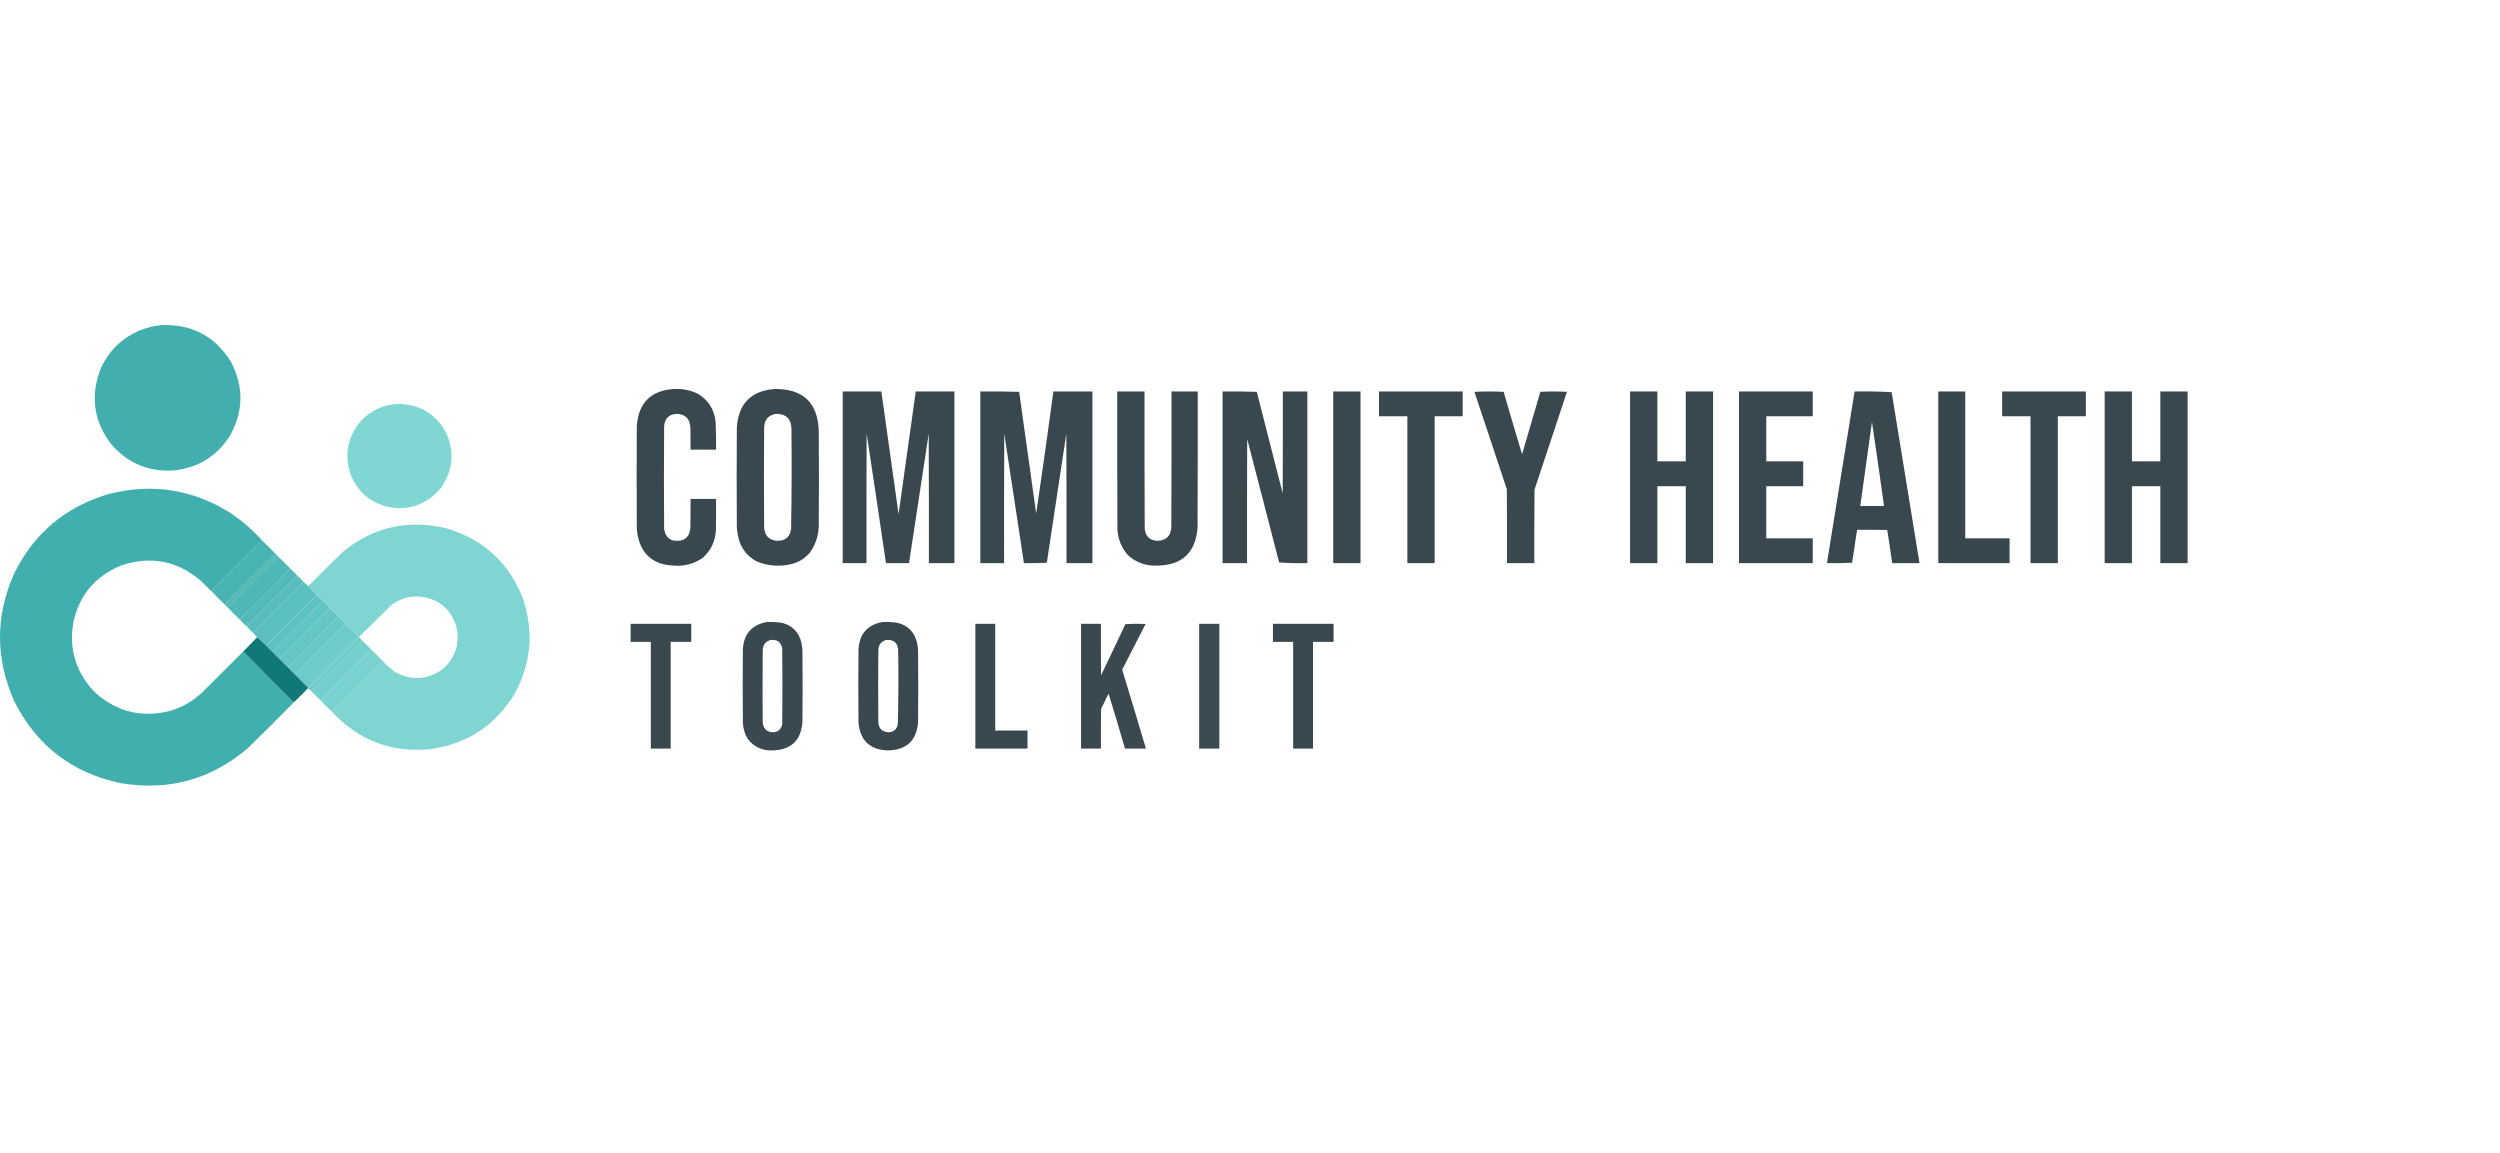
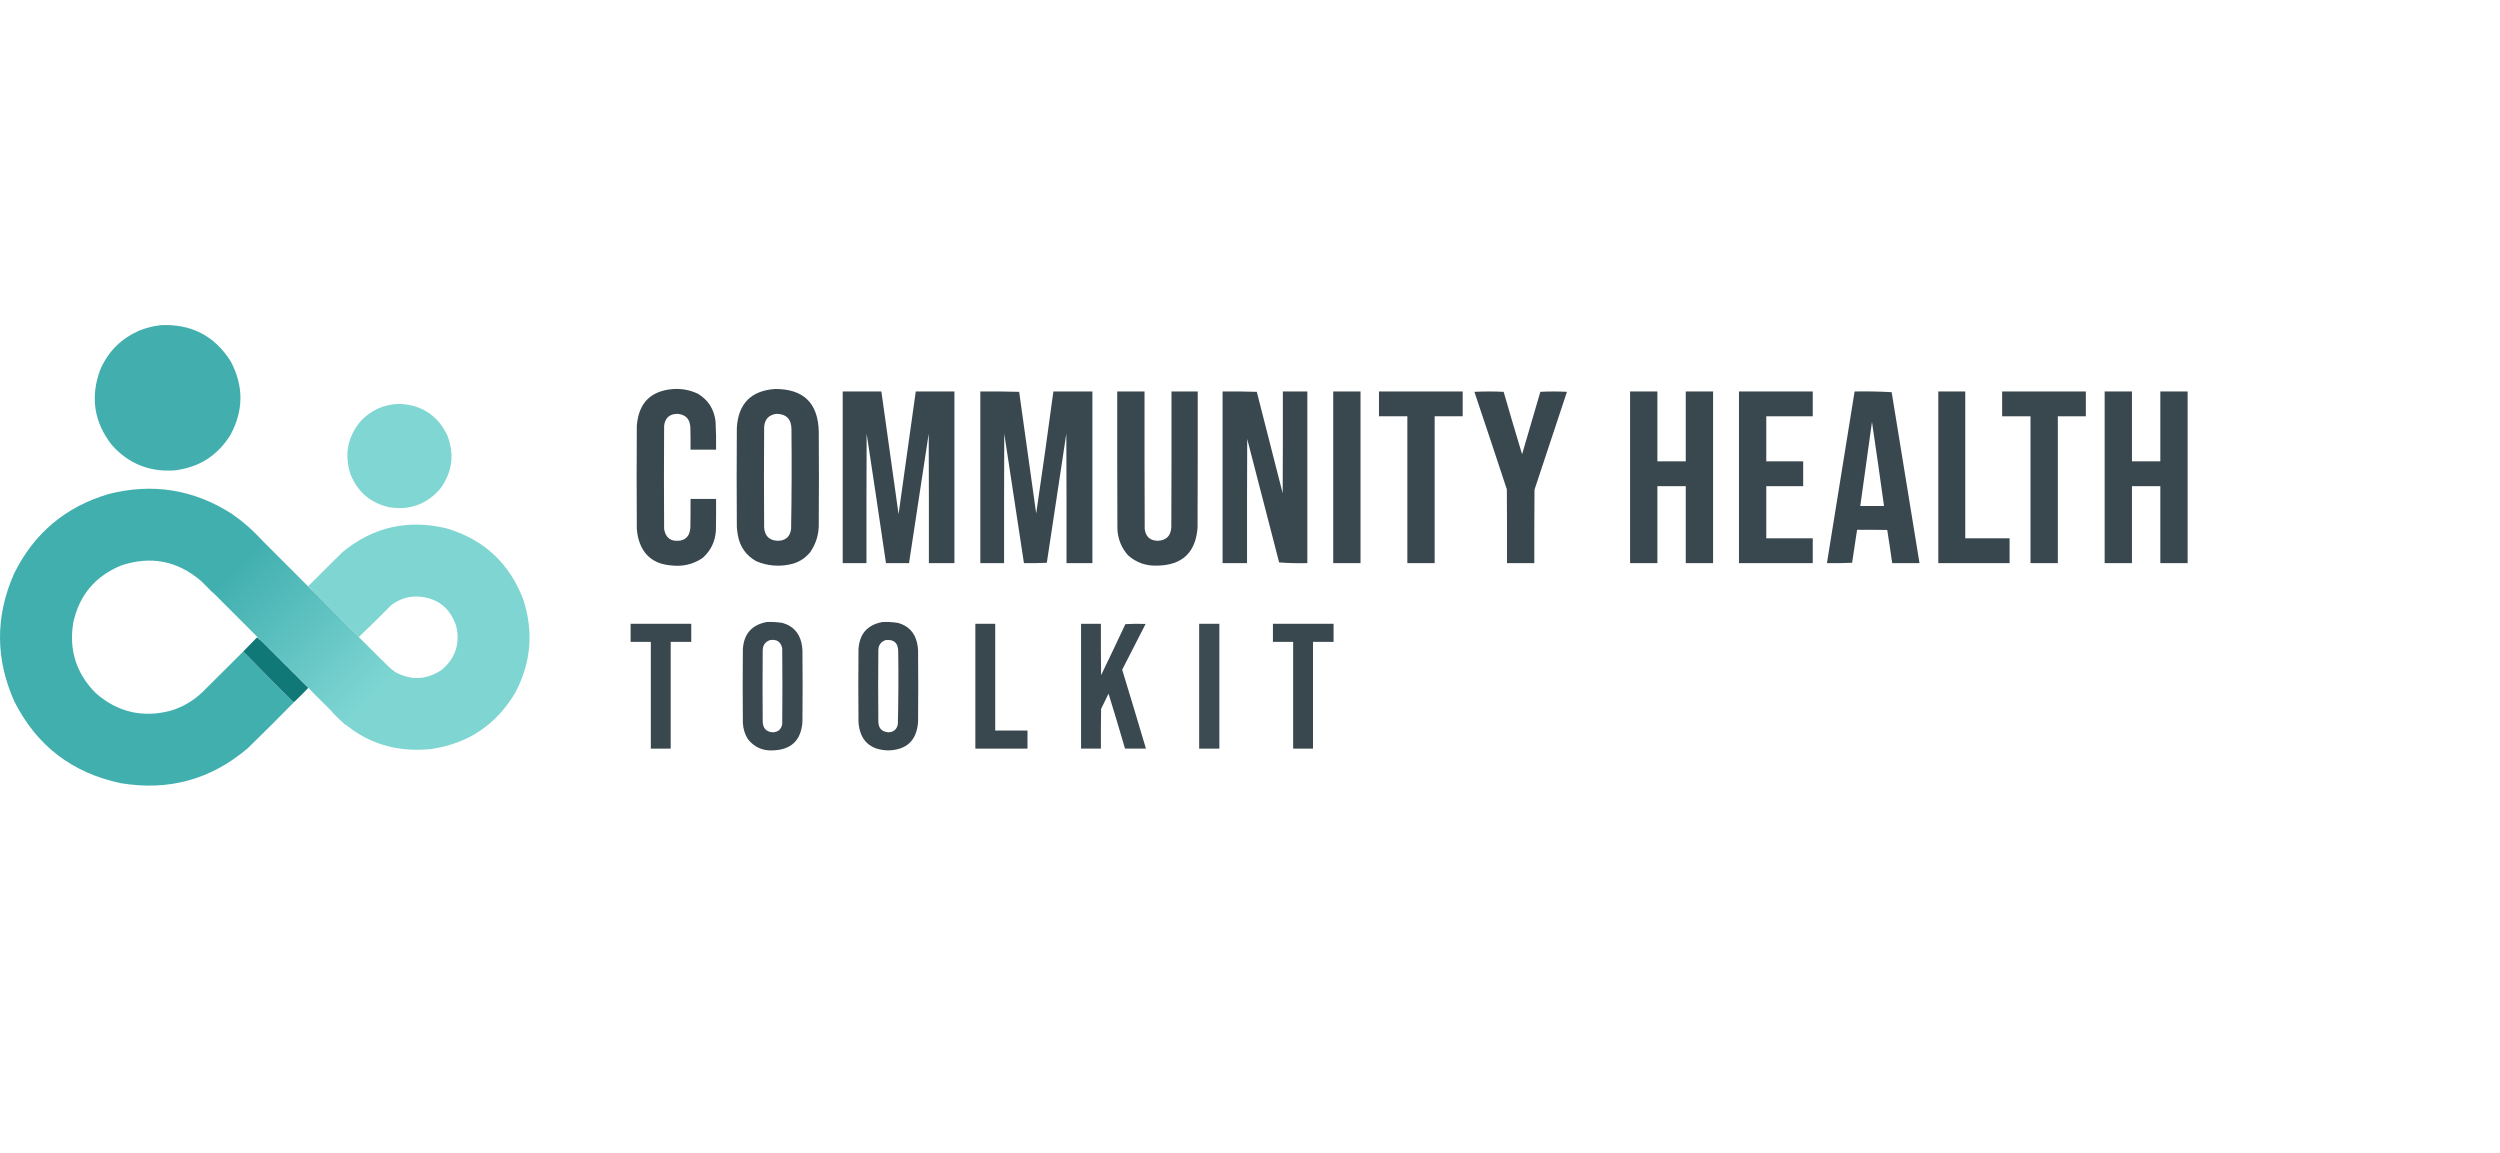
- <svg xmlns="http://www.w3.org/2000/svg" version="1.1" width="7048.658" height="3248.25" style="clip-rule:evenodd;fill-rule:evenodd;image-rendering:optimizeQuality;shape-rendering:geometricPrecision;text-rendering:geometricPrecision" id="svg42">
-   <defs id="defs42" />
-   <g id="g1" transform="translate(-915.5313,66.23586)">
-     <path style="opacity:0.995" fill="#41afae" d="m 1369.5,850.5 c 85.61,-3.784 151.11,30.216 196.5,102 36.94,69.5 36.6,138.84 -1,208 -36.33,58.25 -88.83,91.42 -157.5,99.5 -71.3,4.92 -130.47,-19.25 -177.5,-72.5 -49.51,-64.24 -60.18,-134.57 -32,-211 22.56,-52.227 60.06,-89.394 112.5,-111.5 19.16,-7.459 38.82,-12.292 59,-14.5 z" id="path1" />
-   </g>
-   <g id="g2" transform="translate(-915.5313,66.23586)">
-     <path style="opacity:0.989" fill="#37464d" d="m 2815.5,1030.5 c 23.84,-1.19 46.5,3.31 68,13.5 28.93,17.66 45.43,43.5 49.5,77.5 1.43,26.64 1.93,53.3 1.5,80 -24,0 -48,0 -72,0 0.17,-21 0,-42 -0.5,-63 -1.24,-23.57 -13.57,-36.24 -37,-38 -22.23,0.56 -34.56,11.9 -37,34 -0.67,97 -0.67,194 0,291 4.31,25.08 19.14,35.92 44.5,32.5 10.89,-1.57 19.06,-7.07 24.5,-16.5 2.81,-6.37 4.47,-13.04 5,-20 0.5,-27 0.67,-54 0.5,-81 24,0 48,0 72,0 0.17,29.67 0,59.34 -0.5,89 -1.95,31.07 -14.45,56.9 -37.5,77.5 -26.59,17.79 -55.92,24.79 -88,21 -51.6,-3.93 -83.1,-31.1 -94.5,-81.5 -1.47,-7.27 -2.47,-14.6 -3,-22 -0.67,-96.67 -0.67,-193.33 0,-290 4.9,-65.07 39.73,-99.73 104.5,-104 z" id="path2" />
-   </g>
-   <g id="g3" transform="translate(-915.5313,66.23586)">
-     <path style="opacity:0.988" fill="#37464d" d="m 3100.5,1030.5 c 80.39,-0.44 121.56,39.56 123.5,120 0.67,86 0.67,172 0,258 0.86,30.06 -7.14,57.4 -24,82 -14.72,18.02 -33.56,29.52 -56.5,34.5 -33,7.06 -65,4.06 -96,-9 -28.36,-16.06 -45.53,-40.22 -51.5,-72.5 -1.47,-7.94 -2.47,-15.94 -3,-24 -0.67,-93.33 -0.67,-186.67 0,-280 4.31,-67.81 40.14,-104.14 107.5,-109 z m 4,70 c 27.98,0.48 42.15,14.81 42.5,43 0.98,94.02 0.64,188.02 -1,282 -3.15,21.91 -15.82,32.91 -38,33 -23.43,-1.1 -36.1,-13.43 -38,-37 -0.67,-94.33 -0.67,-188.67 0,-283 1.26,-22.31 12.76,-34.98 34.5,-38 z" id="path3" />
-   </g>
-   <g id="g4" transform="translate(-915.5313,66.23586)">
-     <path style="opacity:0.991" fill="#37464d" d="m 3291.5,1037.5 c 36.33,0 72.67,0 109,0 16.12,115.33 32.28,230.66 48.5,346 16.4,-115.31 32.57,-230.64 48.5,-346 36.33,0 72.67,0 109,0 0,161.33 0,322.67 0,484 -24,0 -48,0 -72,0 0.17,-121.67 0,-243.33 -0.5,-365 -18.72,121.64 -37.22,243.31 -55.5,365 -21.67,0 -43.33,0 -65,0 -17.84,-121.7 -36.01,-243.37 -54.5,-365 -0.5,121.67 -0.67,243.33 -0.5,365 -22.33,0 -44.67,0 -67,0 0,-161.33 0,-322.67 0,-484 z" id="path4" />
-   </g>
-   <g id="g5" transform="translate(-915.5313,66.23586)">
-     <path style="opacity:0.987" fill="#37464d" d="m 3679.5,1037.5 c 36.57,-0.33 73.07,0 109.5,1 16.08,114.32 32.08,228.66 48,343 16.95,-114.47 33.11,-229.14 48.5,-344 36.67,0 73.33,0 110,0 0,161.33 0,322.67 0,484 -24.33,0 -48.67,0 -73,0 0.17,-121.67 0,-243.33 -0.5,-365 -18.33,121.33 -36.67,242.67 -55,364 -21.42,0.99 -42.92,1.33 -64.5,1 -18.28,-121.69 -36.78,-243.36 -55.5,-365 -0.5,121.67 -0.67,243.33 -0.5,365 -22.33,0 -44.67,0 -67,0 0,-161.33 0,-322.67 0,-484 z" id="path5" />
-   </g>
-   <g id="g6" transform="translate(-915.5313,66.23586)">
-     <path style="opacity:0.988" fill="#37464d" d="m 4065.5,1037.5 c 25.67,0 51.33,0 77,0 -0.17,129.33 0,258.67 0.5,388 2.92,21.58 15.25,32.58 37,33 23.91,-1.25 36.58,-13.91 38,-38 0.5,-127.67 0.67,-255.33 0.5,-383 24.67,0 49.33,0 74,0 0.17,128 0,256 -0.5,384 -5.29,69.96 -42.96,105.63 -113,107 -31.72,1.43 -59.39,-8.24 -83,-29 -18.57,-21.02 -28.57,-45.69 -30,-74 -0.5,-129.33 -0.67,-258.67 -0.5,-388 z" id="path6" />
-   </g>
-   <g id="g7" transform="translate(-915.5313,66.23586)">
-     <path style="opacity:0.985" fill="#37464d" d="m 4362.5,1037.5 c 32.24,-0.33 64.41,0 96.5,1 24.33,95.33 48.67,190.67 73,286 0.5,-95.67 0.67,-191.33 0.5,-287 23,0 46,0 69,0 0,161.33 0,322.67 0,484 -26.73,0.65 -53.23,-0.01 -79.5,-2 -30,-116 -60,-232 -90,-348 -0.5,116.67 -0.67,233.33 -0.5,350 -23,0 -46,0 -69,0 0,-161.33 0,-322.67 0,-484 z" id="path7" />
-   </g>
-   <g id="g8" transform="translate(-915.5313,66.23586)">
-     <path style="opacity:0.985" fill="#37464d" d="m 4674.5,1037.5 c 25.67,0 51.33,0 77,0 0,161.33 0,322.67 0,484 -25.67,0 -51.33,0 -77,0 0,-161.33 0,-322.67 0,-484 z" id="path8" />
-   </g>
-   <g id="g9" transform="translate(-915.5313,66.23586)">
-     <path style="opacity:0.986" fill="#37464d" d="m 4803.5,1037.5 c 78.67,0 157.33,0 236,0 0,23.33 0,46.67 0,70 -26.33,0 -52.67,0 -79,0 0,138 0,276 0,414 -25.67,0 -51.33,0 -77,0 0,-138 0,-276 0,-414 -26.67,0 -53.33,0 -80,0 0,-23.33 0,-46.67 0,-70 z" id="path9" />
-   </g>
-   <g id="g10" transform="translate(-915.5313,66.23586)">
-     <path style="opacity:0.986" fill="#37464d" d="m 5072.5,1038.5 c 27.4,-1.33 54.9,-1.33 82.5,0 16.95,58.84 34.28,117.51 52,176 17.07,-58.7 34.23,-117.37 51.5,-176 25,-1.33 50,-1.33 75,0 -30.6,91.96 -61.1,183.96 -91.5,276 -0.5,69 -0.67,138 -0.5,207 -25.67,0 -51.33,0 -77,0 0.17,-69.33 0,-138.67 -0.5,-208 -30.24,-91.87 -60.74,-183.54 -91.5,-275 z" id="path10" />
-   </g>
-   <g id="g11" transform="translate(-915.5313,66.23586)">
-     <path style="opacity:0.989" fill="#37464d" d="m 5511.5,1037.5 c 25.67,0 51.33,0 77,0 0,65.67 0,131.33 0,197 26.67,0 53.33,0 80,0 0,-65.67 0,-131.33 0,-197 25.67,0 51.33,0 77,0 0,161.33 0,322.67 0,484 -25.67,0 -51.33,0 -77,0 0,-72.33 0,-144.67 0,-217 -26.67,0 -53.33,0 -80,0 0,72.33 0,144.67 0,217 -25.67,0 -51.33,0 -77,0 0,-161.33 0,-322.67 0,-484 z" id="path11" />
-   </g>
-   <g id="g12" transform="translate(-915.5313,66.23586)">
-     <path style="opacity:0.989" fill="#37464d" d="m 5818.5,1037.5 c 69.33,0 138.67,0 208,0 0,23.33 0,46.67 0,70 -43.67,0 -87.33,0 -131,0 0,42.33 0,84.67 0,127 34.67,0 69.33,0 104,0 0,23.33 0,46.67 0,70 -34.67,0 -69.33,0 -104,0 0,49 0,98 0,147 43.67,0 87.33,0 131,0 0,23.33 0,46.67 0,70 -69.33,0 -138.67,0 -208,0 0,-161.33 0,-322.67 0,-484 z" id="path12" />
-   </g>
-   <g id="g13" transform="translate(-915.5313,66.23586)">
-     <path style="opacity:0.987" fill="#37464d" d="m 6144.5,1037.5 c 35.06,-0.66 69.89,0.01 104.5,2 26.06,160.7 52.23,321.36 78.5,482 -25.67,0 -51.33,0 -77,0 -4.34,-31.25 -9.01,-62.41 -14,-93.5 -28.33,-0.5 -56.66,-0.67 -85,-0.5 -4.56,31.02 -9.23,62.02 -14,93 -23.66,1 -47.32,1.33 -71,1 26,-161.33 52,-322.67 78,-484 z m 49,86 c 11.69,78.82 23.02,157.82 34,237 -22.33,0 -44.67,0 -67,0 10.92,-79.01 21.92,-158.01 33,-237 z" id="path13" />
-   </g>
-   <g id="g14" transform="translate(-915.5313,66.23586)">
-     <path style="opacity:0.996" fill="#37464d" d="m 6380.5,1037.5 c 25.33,0 50.67,0 76,0 0,138 0,276 0,414 41.67,0 83.33,0 125,0 0,23.33 0,46.67 0,70 -67,0 -134,0 -201,0 0,-161.33 0,-322.67 0,-484 z" id="path14" />
-   </g>
-   <g id="g15" transform="translate(-915.5313,66.23586)">
-     <path style="opacity:0.988" fill="#37464d" d="m 6560.5,1037.5 c 78.67,0 157.33,0 236,0 0,23.33 0,46.67 0,70 -26.33,0 -52.67,0 -79,0 0,138 0,276 0,414 -25.67,0 -51.33,0 -77,0 0,-138 0,-276 0,-414 -26.67,0 -53.33,0 -80,0 0,-23.33 0,-46.67 0,-70 z" id="path15" />
-   </g>
-   <g id="g16" transform="translate(-915.5313,66.23586)">
-     <path style="opacity:0.989" fill="#37464d" d="m 6849.5,1037.5 c 25.67,0 51.33,0 77,0 0,65.67 0,131.33 0,197 26.67,0 53.33,0 80,0 0,-65.67 0,-131.33 0,-197 25.67,0 51.33,0 77,0 0,161.33 0,322.67 0,484 -25.67,0 -51.33,0 -77,0 0,-72.33 0,-144.67 0,-217 -26.67,0 -53.33,0 -80,0 0,72.33 0,144.67 0,217 -25.67,0 -51.33,0 -77,0 0,-161.33 0,-322.67 0,-484 z" id="path16" />
-   </g>
-   <g id="g17" transform="translate(-915.5313,66.23586)">
-     <path style="opacity:0.994" fill="#7ed6d2" d="m 2039.5,1072.5 c 63.02,1.91 108.52,30.91 136.5,87 21.64,54.29 15.3,104.96 -19,152 -37.94,43.98 -85.77,61.48 -143.5,52.5 -52.68,-11.68 -89.18,-42.51 -109.5,-92.5 -18.3,-55.85 -8.63,-106.19 29,-151 29.02,-30.39 64.52,-46.39 106.5,-48 z" id="path17" />
-   </g>
-   <g id="g18" transform="translate(-915.5313,66.23586)">
-     <path style="opacity:0.995" fill="#41afaf" d="m 1654.5,1457.5 c -47.3,46.8 -94.47,93.8 -141.5,141 1.17,2.72 2.67,5.38 4.5,8 -12.13,-11.63 -24.13,-23.46 -36,-35.5 -66.37,-56.27 -141.03,-70.61 -224,-43 -73.39,30.07 -118.56,83.9 -135.5,161.5 -12.49,77.19 8.68,143.36 63.5,198.5 61,53.41 131,70.08 210,50 35.19,-10.57 65.85,-28.57 92,-54 37.87,-38.03 75.87,-75.87 114,-113.5 46.08,47.58 92.75,94.75 140,141.5 1.29,0.49 2.63,0.66 4,0.5 -43.16,43.99 -86.83,87.49 -131,130.5 -103.59,88.4 -222.92,121.4 -358,99 -137.36,-28.74 -237.53,-105.57 -300.5,-230.5 -53.623,-119.85 -53.956,-239.85 -1,-360 55.75,-113.41 144.25,-188.24 265.5,-224.5 124.15,-32.03 240.15,-13.7 348,55 31.53,21.68 60.19,46.85 86,75.5 z" id="path18" />
-   </g>
-   <g id="g19" transform="translate(-915.5313,66.23586)">
-     <path style="opacity:0.995" fill="#7dd5d2" d="m 1851.5,1940.5 c 0.74,0.13 1.41,-0.04 2,-0.5 47.2,-47.37 94.53,-94.53 142,-141.5 10.61,11.45 22.28,21.62 35,30.5 45.16,23.97 88.82,21.63 131,-7 38.07,-32.55 51.57,-73.38 40.5,-122.5 -17.75,-53.41 -54.75,-81.41 -111,-84 -27.55,-0.04 -52.05,8.46 -73.5,25.5 -29.58,30.09 -59.58,59.59 -90,88.5 -0.33,0 -0.67,0 -1,0 -12,-12.67 -24.33,-25 -37,-37 -6.33,-7 -13,-13.67 -20,-20 -7.67,-8.33 -15.67,-16.33 -24,-24 -6.33,-7 -13,-13.67 -20,-20 -5.33,-6 -11,-11.67 -17,-17 -8,-8.33 -16,-16.67 -24,-25 32.13,-31.63 64.13,-63.47 96,-95.5 87.13,-71.77 185.79,-94.11 296,-67 104.34,31.68 175.84,98.51 214.5,200.5 29.3,90.11 21.97,177.11 -22,261 -54.06,91.99 -134.22,145.49 -240.5,160.5 -110.07,10.38 -202.4,-24.79 -277,-105.5 z" id="path19" />
-   </g>
-   <g id="g20" transform="translate(-915.5313,66.23586)">
-     <path style="opacity:0.999" fill="#47b3b2" d="m 1654.5,1457.5 c 12.67,12 25,24.33 37,37 -47.3,46.8 -94.47,93.8 -141.5,141 0.06,1.94 0.89,3.6 2.5,5 0,0.33 0,0.67 0,1 -12,-11.33 -23.67,-23 -35,-35 -1.83,-2.62 -3.33,-5.28 -4.5,-8 47.03,-47.2 94.2,-94.2 141.5,-141 z" id="path20" />
-   </g>
-   <g id="g21" transform="translate(-915.5313,66.23586)">
-     <path style="opacity:0.999" fill="#4bb5b4" d="m 1691.5,1494.5 c 1.67,1 3,2.33 4,4 -47.67,47.33 -95.33,94.67 -143,142 -1.61,-1.4 -2.44,-3.06 -2.5,-5 47.03,-47.2 94.2,-94.2 141.5,-141 z" id="path21" />
-   </g>
-   <g id="g22" transform="translate(-915.5313,66.23586)">
-     <path style="opacity:0.996" fill="#4bb5b4" d="m 1695.5,1498.5 c 2,1.33 3.67,3 5,5 -47.33,48 -95,95.67 -143,143 -2,-1.33 -3.67,-3 -5,-5 0,-0.33 0,-0.67 0,-1 47.67,-47.33 95.33,-94.67 143,-142 z" id="path22" />
-   </g>
-   <g id="g23" transform="translate(-915.5313,66.23586)">
-     <path style="opacity:0.995" fill="#4eb7b7" d="m 1700.5,1503.5 c 11.67,11 23,22.33 34,34 -47.33,48 -95,95.67 -143,143 -11.67,-11 -23,-22.33 -34,-34 48,-47.33 95.67,-95 143,-143 z" id="path23" />
-   </g>
-   <g id="g24" transform="translate(-915.5313,66.23586)">
-     <path style="opacity:0.995" fill="#53bab9" d="m 1734.5,1537.5 c 6.67,6 13,12.33 19,19 -48,47.33 -95.67,95 -143,143 -6.67,-6 -13,-12.33 -19,-19 48,-47.33 95.67,-95 143,-143 z" id="path24" />
-   </g>
-   <g id="g25" transform="translate(-915.5313,66.23586)">
-     <path style="opacity:0.995" fill="#56bcbb" d="m 1753.5,1556.5 c 6.33,5.67 12.33,11.67 18,18 -47.33,48 -95,95.67 -143,143 -6.33,-5.67 -12.33,-11.67 -18,-18 47.33,-48 95,-95.67 143,-143 z" id="path25" />
-   </g>
-   <g id="g26" transform="translate(-915.5313,66.23586)">
-     <path style="opacity:0.998" fill="#5abfbe" d="m 1771.5,1574.5 c 4.33,4 8.67,8 13,12 8,8.33 16,16.67 24,25 -47.33,47.67 -94.67,95.33 -142,143 -8.39,-8.39 -17.05,-16.39 -26,-24 -4,-4.33 -8,-8.67 -12,-13 48,-47.33 95.67,-95 143,-143 z" id="path26" />
-   </g>
-   <g id="g27" transform="translate(-915.5313,66.23586)">
-     <path style="opacity:1" fill="#5ec2c0" d="m 1808.5,1611.5 c 6,5.33 11.67,11 17,17 -46.25,47.75 -93.08,95.08 -140.5,142 -0.46,0.59 -0.63,1.26 -0.5,2 -6.33,-5.67 -12.33,-11.67 -18,-18 47.33,-47.67 94.67,-95.33 142,-143 z" id="path27" />
-   </g>
-   <g id="g28" transform="translate(-915.5313,66.23586)">
-     <path style="opacity:0.999" fill="#61c3c2" d="m 1825.5,1628.5 c 7,6.33 13.67,13 20,20 -47.33,47.67 -94.67,95.33 -142,143 -6.67,-6 -13,-12.33 -19,-19 -0.13,-0.74 0.04,-1.41 0.5,-2 47.42,-46.92 94.25,-94.25 140.5,-142 z" id="path28" />
-   </g>
-   <g id="g29" transform="translate(-915.5313,66.23586)">
-     <path style="opacity:0.999" fill="#65c6c4" d="m 1845.5,1648.5 c 8.33,7.67 16.33,15.67 24,24 -47.33,47.67 -94.67,95.33 -142,143 -8.33,-7.67 -16.33,-15.67 -24,-24 47.33,-47.67 94.67,-95.33 142,-143 z" id="path29" />
-   </g>
-   <g id="g30" transform="translate(-915.5313,66.23586)">
-     <path style="opacity:0.999" fill="#68c8c6" d="m 1869.5,1672.5 c 7,6.33 13.67,13 20,20 -48.05,47.05 -95.38,94.72 -142,143 -7,-6.33 -13.67,-13 -20,-20 47.33,-47.67 94.67,-95.33 142,-143 z" id="path30" />
-   </g>
-   <g id="g31" transform="translate(-915.5313,66.23586)">
-     <path style="opacity:0.983" fill="#37464d" d="m 3077.5,1687.5 c 14.77,-0.61 29.44,0.22 44,2.5 28.67,8.01 46.51,26.51 53.5,55.5 1.65,7.24 2.65,14.58 3,22 0.67,67 0.67,134 0,201 -3.49,52.49 -31.49,79.49 -84,81 -29.02,1.24 -52.36,-9.43 -70,-32 -8.69,-14.07 -13.35,-29.4 -14,-46 -0.67,-69 -0.67,-138 0,-207 2.59,-43.41 25.09,-69.07 67.5,-77 z m 9,51 c 18.99,-3.11 30.49,4.56 34.5,23 0.67,71.33 0.67,142.67 0,214 -2.83,14.83 -11.83,22.49 -27,23 -17.74,-1.41 -27.08,-11.08 -28,-29 -0.67,-67.33 -0.67,-134.67 0,-202 0.23,-14.67 7.06,-24.34 20.5,-29 z" id="path31" />
-   </g>
-   <g id="g32" transform="translate(-915.5313,66.23586)">
-     <path style="opacity:0.987" fill="#37464d" d="m 3403.5,1687.5 c 14.77,-0.61 29.44,0.22 44,2.5 28.67,8.01 46.51,26.51 53.5,55.5 1.54,6.92 2.54,13.92 3,21 0.67,67.67 0.67,135.33 0,203 -3.96,51.96 -31.96,78.63 -84,80 -51.6,-1.27 -79.6,-27.6 -84,-79 -0.67,-68.33 -0.67,-136.67 0,-205 2.16,-43.97 24.66,-69.97 67.5,-78 z m 9,51 c 23.18,-2.65 35.01,7.68 35.5,31 0.97,68.69 0.64,137.35 -1,206 -2.83,14.83 -11.83,22.49 -27,23 -18.71,-1.72 -28.05,-12.05 -28,-31 -0.67,-66.33 -0.67,-132.67 0,-199 -0.25,-15.19 6.59,-25.19 20.5,-30 z" id="path32" />
-   </g>
-   <g id="g33" transform="translate(-915.5313,66.23586)">
-     <path style="opacity:0.999" fill="#6dcbc9" d="m 1889.5,1692.5 c 12.67,12 25,24.33 37,37 -48.05,47.05 -95.38,94.72 -142,143 -12.67,-12 -25,-24.33 -37,-37 46.62,-48.28 93.95,-95.95 142,-143 z" id="path33" />
-   </g>
-   <g id="g34" transform="translate(-915.5313,66.23586)">
-     <path style="opacity:0.986" fill="#37464d" d="m 2693.5,1692.5 c 57,0 114,0 171,0 0,17 0,34 0,51 -19.33,0 -38.67,0 -58,0 0,100.33 0,200.67 0,301 -18.67,0 -37.33,0 -56,0 0,-100.33 0,-200.67 0,-301 -19,0 -38,0 -57,0 0,-17 0,-34 0,-51 z" id="path34" />
-   </g>
-   <g id="g35" transform="translate(-915.5313,66.23586)">
-     <path style="opacity:0.985" fill="#37464d" d="m 3665.5,1692.5 c 18.67,0 37.33,0 56,0 0,100.33 0,200.67 0,301 30.33,0 60.67,0 91,0 0,17 0,34 0,51 -49,0 -98,0 -147,0 0,-117.33 0,-234.67 0,-352 z" id="path35" />
-   </g>
-   <g id="g36" transform="translate(-915.5313,66.23586)">
-     <path style="opacity:0.983" fill="#37464d" d="m 3963.5,1692.5 c 18.67,0 37.33,0 56,0 -0.17,48.33 0,96.67 0.5,145 23.11,-47.88 45.94,-95.88 68.5,-144 18.99,-1.17 37.99,-1.33 57,-0.5 -22,43 -44,86 -66,129 22.63,74.07 44.97,148.23 67,222.5 -19.67,0 -39.33,0 -59,0 -15.04,-51.84 -30.54,-103.51 -46.5,-155 -7,14.33 -14,28.67 -21,43 -0.5,37.33 -0.67,74.67 -0.5,112 -18.67,0 -37.33,0 -56,0 0,-117.33 0,-234.67 0,-352 z" id="path36" />
-   </g>
-   <g id="g37" transform="translate(-915.5313,66.23586)">
-     <path style="opacity:0.972" fill="#37464d" d="m 4296.5,1692.5 c 19,0 38,0 57,0 0,117.33 0,234.67 0,352 -19,0 -38,0 -57,0 0,-117.33 0,-234.67 0,-352 z" id="path37" />
-   </g>
-   <g id="g38" transform="translate(-915.5313,66.23586)">
-     <path style="opacity:0.989" fill="#37464d" d="m 4504.5,1692.5 c 57,0 114,0 171,0 0,17 0,34 0,51 -19.33,0 -38.67,0 -58,0 0,100.33 0,200.67 0,301 -18.67,0 -37.33,0 -56,0 0,-100.33 0,-200.67 0,-301 -19,0 -38,0 -57,0 0,-17 0,-34 0,-51 z" id="path38" />
-   </g>
-   <g id="g39" transform="translate(-915.5313,66.23586)">
-     <path style="opacity:0.995" fill="#71cdcb" d="m 1926.5,1729.5 c 0.33,0 0.67,0 1,0 3.33,3.67 6.67,7.33 10,11 -48,47.33 -95.67,95 -143,143 -3.4,-3.4 -7.06,-6.4 -11,-9 0.33,-0.67 0.67,-1.33 1,-2 46.62,-48.28 93.95,-95.95 142,-143 z" id="path39" />
-   </g>
-   <g id="g40" transform="translate(-915.5313,66.23586)">
-     <path style="opacity:1" fill="#117878" d="m 1640.5,1730.5 c 8.95,7.61 17.61,15.61 26,24 5.67,6.33 11.67,12.33 18,18 6,6.67 12.33,13 19,19 7.67,8.33 15.67,16.33 24,24 6.33,7 13,13.67 20,20 12,12.67 24.33,25 37,37 -0.33,0.67 -0.67,1.33 -1,2 -12.33,13 -25,25.67 -38,38 -1.37,0.16 -2.71,-0.01 -4,-0.5 -47.25,-46.75 -93.92,-93.92 -140,-141.5 13,-13.33 26,-26.67 39,-40 z" id="path40" />
-   </g>
-   <g id="g41" transform="translate(-915.5313,66.23586)">
-     <path style="opacity:0.996" fill="#74cfcd" d="m 1937.5,1740.5 c 8.67,8 17,16.33 25,25 -46.42,47.92 -93.42,95.42 -141,142.5 -0.59,0.46 -1.26,0.63 -2,0.5 -8.67,-8 -17,-16.33 -25,-25 47.33,-48 95,-95.67 143,-143 z" id="path41" />
-   </g>
-   <g id="g42" transform="translate(-915.5313,66.23586)">
-     <path style="opacity:0.999" fill="#79d2d0" d="m 1962.5,1765.5 c 11.33,10.67 22.33,21.67 33,33 -47.47,46.97 -94.8,94.13 -142,141.5 -0.59,0.46 -1.26,0.63 -2,0.5 -11,-10.33 -21.67,-21 -32,-32 0.74,0.13 1.41,-0.04 2,-0.5 47.58,-47.08 94.58,-94.58 141,-142.5 z" id="path42" />
-   </g>
+ <svg xmlns="http://www.w3.org/2000/svg" width="7048.658" height="3248.25" style="clip-rule:evenodd;fill-rule:evenodd;image-rendering:optimizeQuality;shape-rendering:geometricPrecision;text-rendering:geometricPrecision">
+   <defs>
+     <linearGradient id="a" x1="0" x2="1" y1="0" y2="0" gradientTransform="rotate(225 930.802 769.68)scale(536.2952)" gradientUnits="userSpaceOnUse" spreadMethod="pad">
+       <stop offset="0" style="stop-opacity:1;stop-color:#7ed6d3" />
+       <stop offset=".997" style="stop-opacity:1;stop-color:#41afaf" />
+       <stop offset="1" style="stop-opacity:1;stop-color:#41afaf" />
+     </linearGradient>
+   </defs>
+   <path fill="#41afae" d="M1369.5 850.5q128.415-5.676 196.5 102c36.94 69.5 36.6 138.84-1 208-36.33 58.25-88.83 91.42-157.5 99.5-71.3 4.92-130.47-19.25-177.5-72.5-49.51-64.24-60.18-134.57-32-211q33.84-78.34 112.5-111.5c19.16-7.459 38.82-12.292 59-14.5" style="opacity:.995" transform="translate(-915.531 66.236)" />
+   <path fill="#37464d" d="M2815.5 1030.5c23.84-1.19 46.5 3.31 68 13.5 28.93 17.66 45.43 43.5 49.5 77.5 1.43 26.64 1.93 53.3 1.5 80h-72c.17-21 0-42-.5-63-1.24-23.57-13.57-36.24-37-38-22.23.56-34.56 11.9-37 34q-1.005 145.5 0 291c4.31 25.08 19.14 35.92 44.5 32.5 10.89-1.57 19.06-7.07 24.5-16.5 2.81-6.37 4.47-13.04 5-20 .5-27 .67-54 .5-81h72c.17 29.67 0 59.34-.5 89-1.95 31.07-14.45 56.9-37.5 77.5-26.59 17.79-55.92 24.79-88 21-51.6-3.93-83.1-31.1-94.5-81.5-1.47-7.27-2.47-14.6-3-22-.67-96.67-.67-193.33 0-290 4.9-65.07 39.73-99.73 104.5-104" style="opacity:.989" transform="translate(-915.531 66.236)" />
+   <path fill="#37464d" d="M3100.5 1030.5c80.39-.44 121.56 39.56 123.5 120q1.005 129 0 258c.86 30.06-7.14 57.4-24 82-14.72 18.02-33.56 29.52-56.5 34.5q-49.5 10.59-96-9c-28.36-16.06-45.53-40.22-51.5-72.5q-2.205-11.91-3-24c-.67-93.33-.67-186.67 0-280 4.31-67.81 40.14-104.14 107.5-109m4 70c27.98.48 42.15 14.81 42.5 43 .98 94.02.64 188.02-1 282-3.15 21.91-15.82 32.91-38 33-23.43-1.1-36.1-13.43-38-37-.67-94.33-.67-188.67 0-283 1.26-22.31 12.76-34.98 34.5-38" style="opacity:.988" transform="translate(-915.531 66.236)" />
+   <path fill="#37464d" d="M3291.5 1037.5h109a416713 416713 0 0 0 48.5 346c16.4-115.31 32.57-230.64 48.5-346h109v484h-72c.17-121.67 0-243.33-.5-365-18.72 121.64-37.22 243.31-55.5 365h-65c-17.84-121.7-36.01-243.37-54.5-365-.5 121.67-.67 243.33-.5 365h-67z" style="opacity:.991" transform="translate(-915.531 66.236)" />
+   <path fill="#37464d" d="M3679.5 1037.5c36.57-.33 73.07 0 109.5 1 16.08 114.32 32.08 228.66 48 343 16.95-114.47 33.11-229.14 48.5-344h110v484h-73c.17-121.67 0-243.33-.5-365-18.33 121.33-36.67 242.67-55 364-21.42.99-42.92 1.33-64.5 1-18.28-121.69-36.78-243.36-55.5-365-.5 121.67-.67 243.33-.5 365h-67z" style="opacity:.987" transform="translate(-915.531 66.236)" />
+   <path fill="#37464d" d="M4065.5 1037.5h77c-.17 129.33 0 258.67.5 388 2.92 21.58 15.25 32.58 37 33 23.91-1.25 36.58-13.91 38-38 .5-127.67.67-255.33.5-383h74c.17 128 0 256-.5 384-5.29 69.96-42.96 105.63-113 107-31.72 1.43-59.39-8.24-83-29-18.57-21.02-28.57-45.69-30-74-.5-129.33-.67-258.67-.5-388" style="opacity:.988" transform="translate(-915.531 66.236)" />
+   <path fill="#37464d" d="M4362.5 1037.5c32.24-.33 64.41 0 96.5 1 24.33 95.33 48.67 190.67 73 286 .5-95.67.67-191.33.5-287h69v484c-26.73.65-53.23-.01-79.5-2l-90-348c-.5 116.67-.67 233.33-.5 350h-69zM4674.5 1037.5h77v484h-77z" style="opacity:.985" transform="translate(-915.531 66.236)" />
+   <path fill="#37464d" d="M4803.5 1037.5h236v70h-79v414h-77v-414h-80zM5072.5 1038.5q41.1-1.995 82.5 0c16.95 58.84 34.28 117.51 52 176 17.07-58.7 34.23-117.37 51.5-176q37.5-1.995 75 0-45.9 137.94-91.5 276c-.5 69-.67 138-.5 207h-77c.17-69.33 0-138.67-.5-208-30.24-91.87-60.74-183.54-91.5-275" style="opacity:.986" transform="translate(-915.531 66.236)" />
+   <path fill="#37464d" d="M5511.5 1037.5h77v197h80v-197h77v484h-77v-217h-80v217h-77zM5818.5 1037.5h208v70h-131v127h104v70h-104v147h131v70h-208z" style="opacity:.989" transform="translate(-915.531 66.236)" />
+   <path fill="#37464d" d="M6144.5 1037.5c35.06-.66 69.89.01 104.5 2 26.06 160.7 52.23 321.36 78.5 482h-77c-4.34-31.25-9.01-62.41-14-93.5-28.33-.5-56.66-.67-85-.5-4.56 31.02-9.23 62.02-14 93-23.66 1-47.32 1.33-71 1zm49 86a25345 25345 0 0 1 34 237h-67q16.38-118.515 33-237" style="opacity:.987" transform="translate(-915.531 66.236)" />
+   <path fill="#37464d" d="M6380.5 1037.5h76v414h125v70h-201z" style="opacity:.996" transform="translate(-915.531 66.236)" />
+   <path fill="#37464d" d="M6560.5 1037.5h236v70h-79v414h-77v-414h-80z" style="opacity:.988" transform="translate(-915.531 66.236)" />
+   <path fill="#37464d" d="M6849.5 1037.5h77v197h80v-197h77v484h-77v-217h-80v217h-77z" style="opacity:.989" transform="translate(-915.531 66.236)" />
+   <path fill="#7ed6d2" d="M2039.5 1072.5q94.53 2.865 136.5 87c21.64 54.29 15.3 104.96-19 152-37.94 43.98-85.77 61.48-143.5 52.5-52.68-11.68-89.18-42.51-109.5-92.5-18.3-55.85-8.63-106.19 29-151q43.53-45.585 106.5-48" style="opacity:.994" transform="translate(-915.531 66.236)" />
+   <path fill="#41afaf" d="M1654.5 1457.5c-47.3 46.8-94.47 93.8-141.5 141 1.17 2.72 2.67 5.38 4.5 8a1796 1796 0 0 1-36-35.5c-66.37-56.27-141.03-70.61-224-43-73.39 30.07-118.56 83.9-135.5 161.5-12.49 77.19 8.68 143.36 63.5 198.5 61 53.41 131 70.08 210 50 35.19-10.57 65.85-28.57 92-54 37.87-38.03 75.87-75.87 114-113.5 46.08 47.58 92.75 94.75 140 141.5 1.29.49 2.63.66 4 .5a8100 8100 0 0 1-131 130.5c-103.59 88.4-222.92 121.4-358 99-137.36-28.74-237.53-105.57-300.5-230.5q-80.434-179.775-1-360c55.75-113.41 144.25-188.24 265.5-224.5 124.15-32.03 240.15-13.7 348 55 31.53 21.68 60.19 46.85 86 75.5" style="opacity:.995" transform="translate(-915.531 66.236)" />
+   <path fill="#7dd5d2" d="M1851.5 1940.5c.74.13 1.41-.04 2-.5 47.2-47.37 94.53-94.53 142-141.5a216.8 216.8 0 0 0 35 30.5c45.16 23.97 88.82 21.63 131-7 38.07-32.55 51.57-73.38 40.5-122.5q-26.625-80.115-111-84-41.325-.06-73.5 25.5a3713 3713 0 0 1-90 88.5h-1c-12-12.67-24.33-25-37-37-6.33-7-13-13.67-20-20a412 412 0 0 0-24-24c-6.33-7-13-13.67-20-20-5.33-6-11-11.67-17-17-8-8.33-16-16.67-24-25 32.13-31.63 64.13-63.47 96-95.5 87.13-71.77 185.79-94.11 296-67 104.34 31.68 175.84 98.51 214.5 200.5 29.3 90.11 21.97 177.11-22 261-54.06 91.99-134.22 145.49-240.5 160.5-110.07 10.38-202.4-24.79-277-105.5" style="opacity:.995" transform="translate(-915.531 66.236)" />
+   <path fill="#37464d" d="M3077.5 1687.5c14.77-.61 29.44.22 44 2.5 28.67 8.01 46.51 26.51 53.5 55.5 1.65 7.24 2.65 14.58 3 22q1.005 100.5 0 201-5.235 78.735-84 81c-29.02 1.24-52.36-9.43-70-32-8.69-14.07-13.35-29.4-14-46q-1.005-103.5 0-207c2.59-43.41 25.09-69.07 67.5-77m9 51c18.99-3.11 30.49 4.56 34.5 23 .67 71.33.67 142.67 0 214-2.83 14.83-11.83 22.49-27 23-17.74-1.41-27.08-11.08-28-29-.67-67.33-.67-134.67 0-202 .23-14.67 7.06-24.34 20.5-29" style="opacity:.983" transform="translate(-915.531 66.236)" />
+   <path fill="#37464d" d="M3403.5 1687.5c14.77-.61 29.44.22 44 2.5 28.67 8.01 46.51 26.51 53.5 55.5q2.31 10.38 3 21c.67 67.67.67 135.33 0 203-3.96 51.96-31.96 78.63-84 80-51.6-1.27-79.6-27.6-84-79-.67-68.33-.67-136.67 0-205q3.24-65.955 67.5-78m9 51c23.18-2.65 35.01 7.68 35.5 31 .97 68.69.64 137.35-1 206-2.83 14.83-11.83 22.49-27 23-18.71-1.72-28.05-12.05-28-31-.67-66.33-.67-132.67 0-199-.25-15.19 6.59-25.19 20.5-30" style="opacity:.987" transform="translate(-915.531 66.236)" />
+   <path fill="#37464d" d="M2693.5 1692.5h171v51h-58v301h-56v-301h-57z" style="opacity:.986" transform="translate(-915.531 66.236)" />
+   <path fill="#37464d" d="M3665.5 1692.5h56v301h91v51h-147z" style="opacity:.985" transform="translate(-915.531 66.236)" />
+   <path fill="#37464d" d="M3963.5 1692.5h56c-.17 48.33 0 96.67.5 145 23.11-47.88 45.94-95.88 68.5-144a542 542 0 0 1 57-.5l-66 129c22.63 74.07 44.97 148.23 67 222.5h-59a8891 8891 0 0 0-46.5-155c-7 14.33-14 28.67-21 43-.5 37.33-.67 74.67-.5 112h-56z" style="opacity:.983" transform="translate(-915.531 66.236)" />
+   <path fill="#37464d" d="M4296.5 1692.5h57v352h-57z" style="opacity:.972" transform="translate(-915.531 66.236)" />
+   <path fill="#37464d" d="M4504.5 1692.5h171v51h-58v301h-56v-301h-57z" style="opacity:.989" transform="translate(-915.531 66.236)" />
+   <path fill="#117878" d="M1640.5 1730.5c8.95 7.61 17.61 15.61 26 24q8.505 9.495 18 18c6 6.67 12.33 13 19 19q11.505 12.495 24 24c6.33 7 13 13.67 20 20 12 12.67 24.33 25 37 37-.33.67-.67 1.33-1 2-12.33 13-25 25.67-38 38-1.37.16-2.71-.01-4-.5a9331 9331 0 0 1-140-141.5c13-13.33 26-26.67 39-40" style="opacity:1" transform="translate(-915.531 66.236)" />
+   <path d="M594.084 1664.313 748.1 1818.336l142.864 142.866 82.335 82.33 142.598-143.124-82.068-82.071-142.865-142.872-154.02-154.013z" style="fill:url(#a);stroke:none;stroke-width:3.376" />
</svg>
